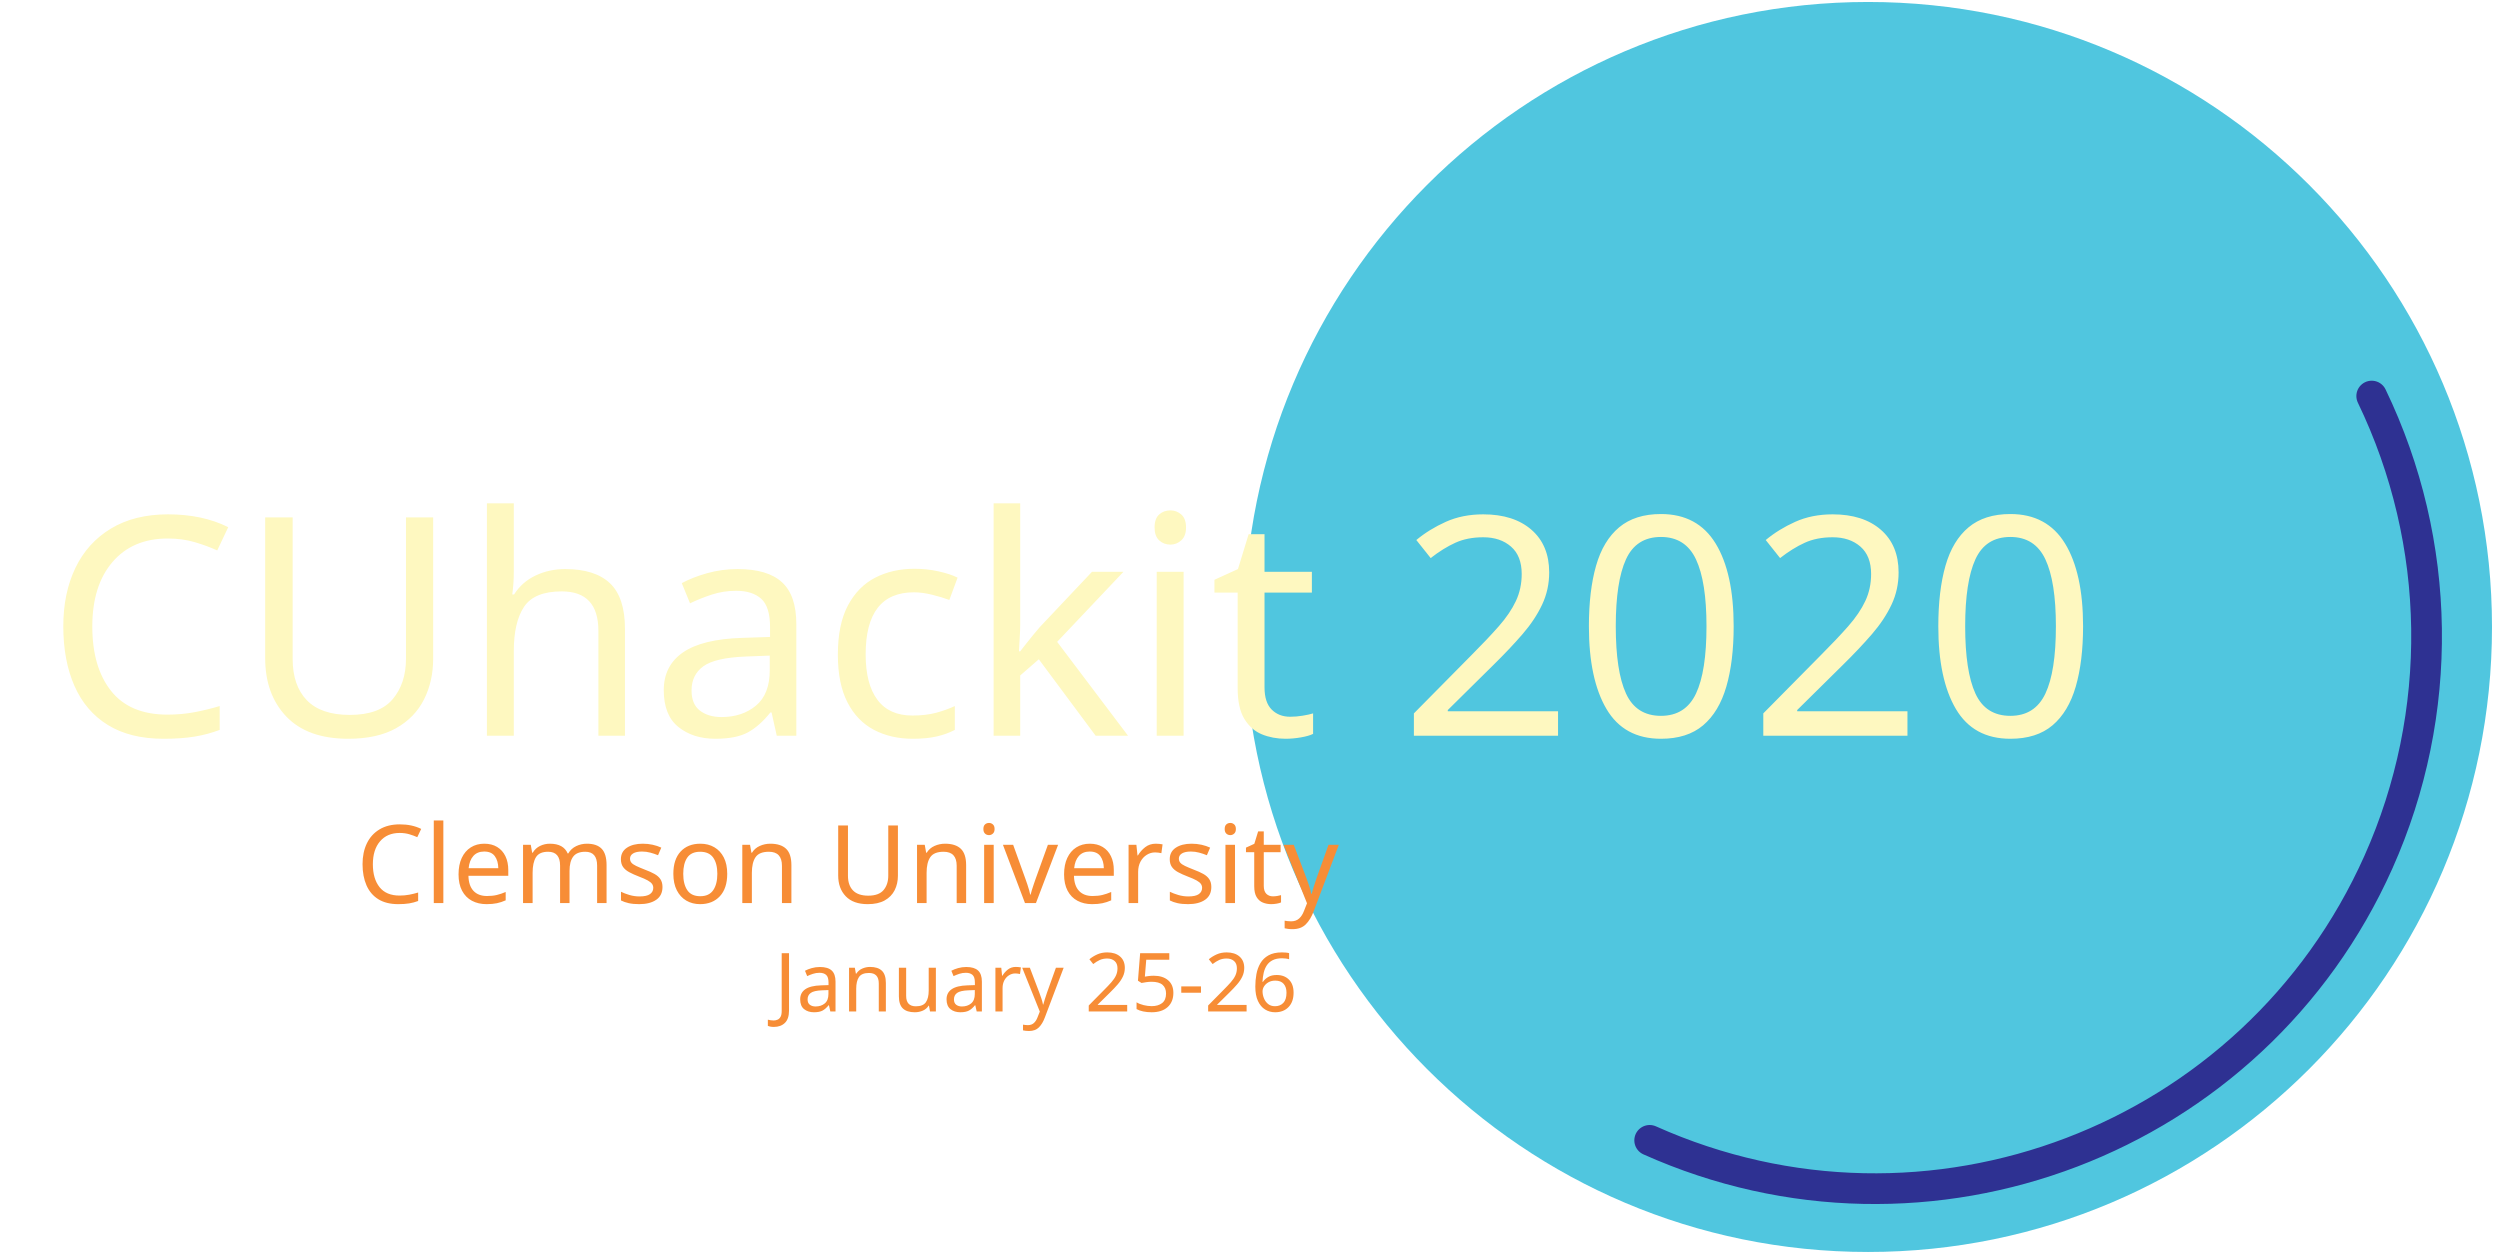
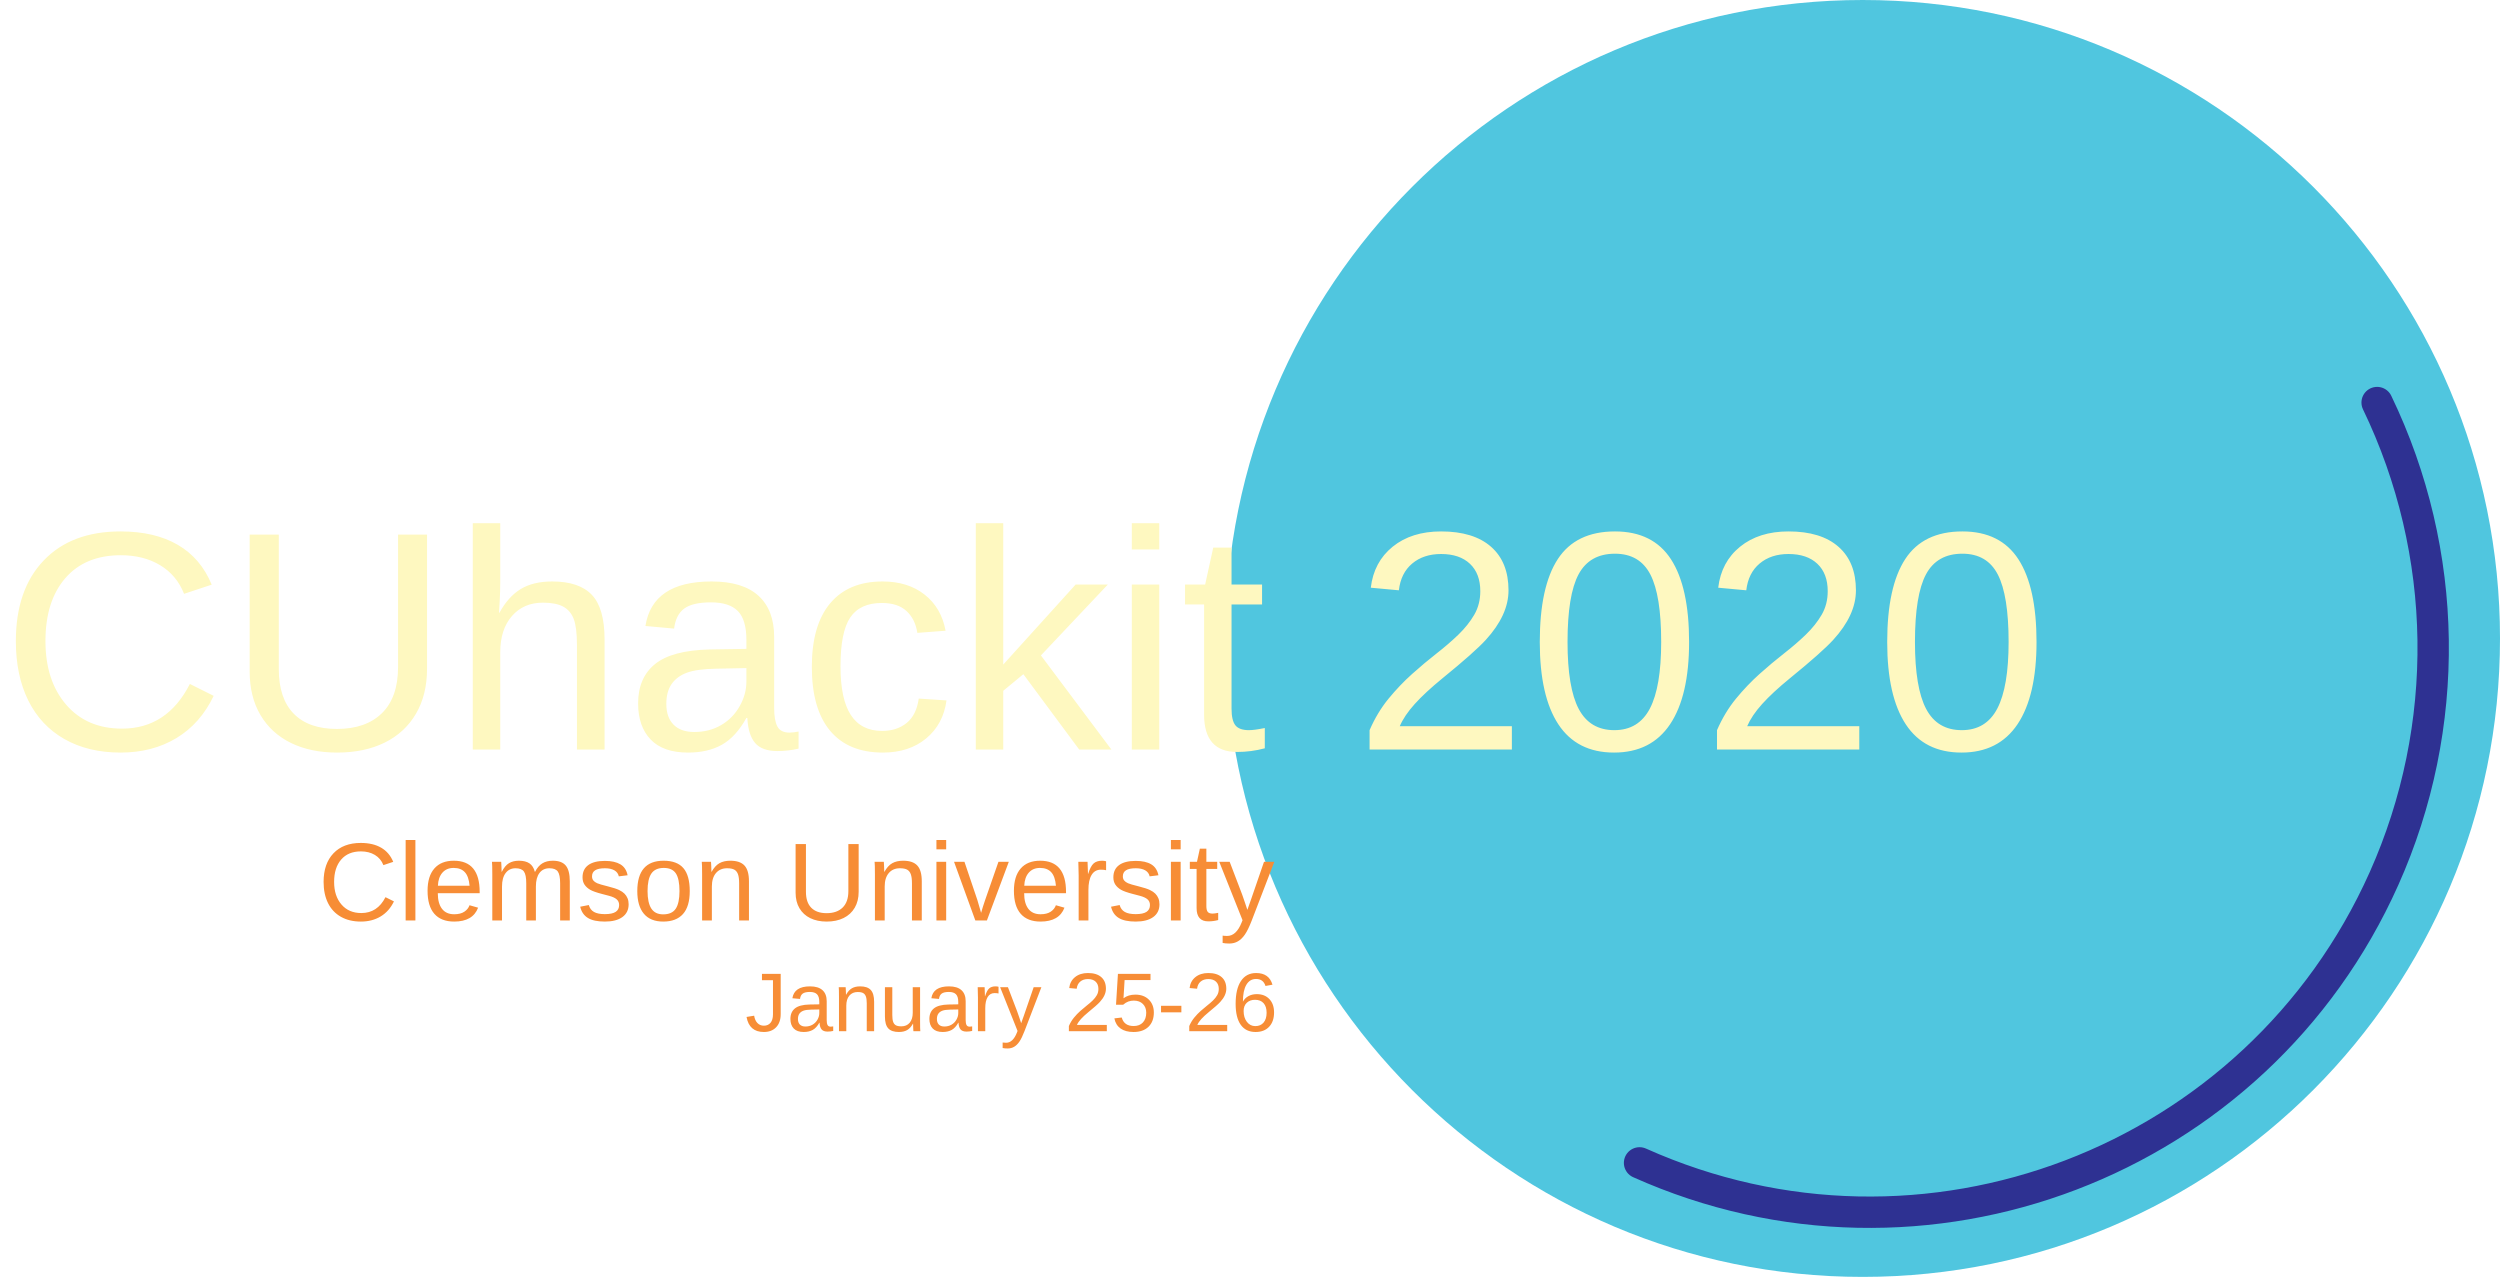
- <svg xmlns="http://www.w3.org/2000/svg" version="1.1" id="Layer_1" x="0px" y="0px" viewBox="0 0 2280 1145" style="enable-background:new 0 0 2280 1145;" xml:space="preserve">
-   <style type="text/css">
- 	.st0{fill:#50C6DF;}
- 	.st1{fill:none;stroke:#2E3192;stroke-width:28;stroke-linecap:round;stroke-miterlimit:8.464;}
- 	.st2{fill:#FEF8C0;}
- 	.st3{font-family:'ArialMT';}
- 	.st4{font-size:278.855px;}
- 	.st5{fill:#F78D36;}
- 	.st6{font-size:74.361px;}
- 	.st7{font-size:99.148px;}
- </style>
-   <g id="Splash_Page">
-     <ellipse class="st0" cx="1703.7" cy="571.8" rx="569" ry="570" />
-     <path class="st1" d="M1504.5,1040c253.6,113.6,551.2,0,664.6-253.7c60.6-135.6,58.5-291.1-6.1-425.1" />
-     <text transform="matrix(0.9989 0 0 1 40.7285 670.9736)" class="st2 st3 st4">CUhackit 2020</text>
-     <text transform="matrix(0.9989 0 0 1 706.0703 922.4326)" class="st5 st3 st6">January 25-26</text>
-     <text transform="matrix(0.9989 0 0 1 324.5996 823.5986)" class="st5 st3 st7">Clemson University </text>
+ <svg xmlns="http://www.w3.org/2000/svg" id="Layer_1" data-name="Layer 1" viewBox="0 0 2231.97 1140">
+   <defs>
+     <style>.cls-1{fill:#50c6df;}.cls-2{fill:none;stroke:#2e3192;stroke-linecap:round;stroke-miterlimit:8.46;stroke-width:28px;}.cls-3,.cls-4,.cls-5{isolation:isolate;font-family:ArialMT, Arial;}.cls-3{font-size:278.86px;fill:#fef8c0;}.cls-4{font-size:74.36px;}.cls-4,.cls-5{fill:#f78d36;}.cls-5{font-size:99.15px;}</style>
+   </defs>
+   <g id="Splash_Page" data-name="Splash Page">
+     <ellipse class="cls-1" cx="1662.97" cy="570" rx="569" ry="570" />
+     <path class="cls-2" d="M1504.5,1040c253.6,113.6,551.2,0,664.6-253.7a504.66,504.66,0,0,0-6.1-425.1" transform="translate(-40.73 -1.8)" />
+     <text class="cls-3" transform="translate(0 669.17)">CUhackit 2020</text>
+     <text class="cls-4" transform="translate(665.34 920.63)">January 25-26</text>
+     <text class="cls-5" transform="translate(283.87 821.8)">Clemson University </text>
  </g>
</svg>
